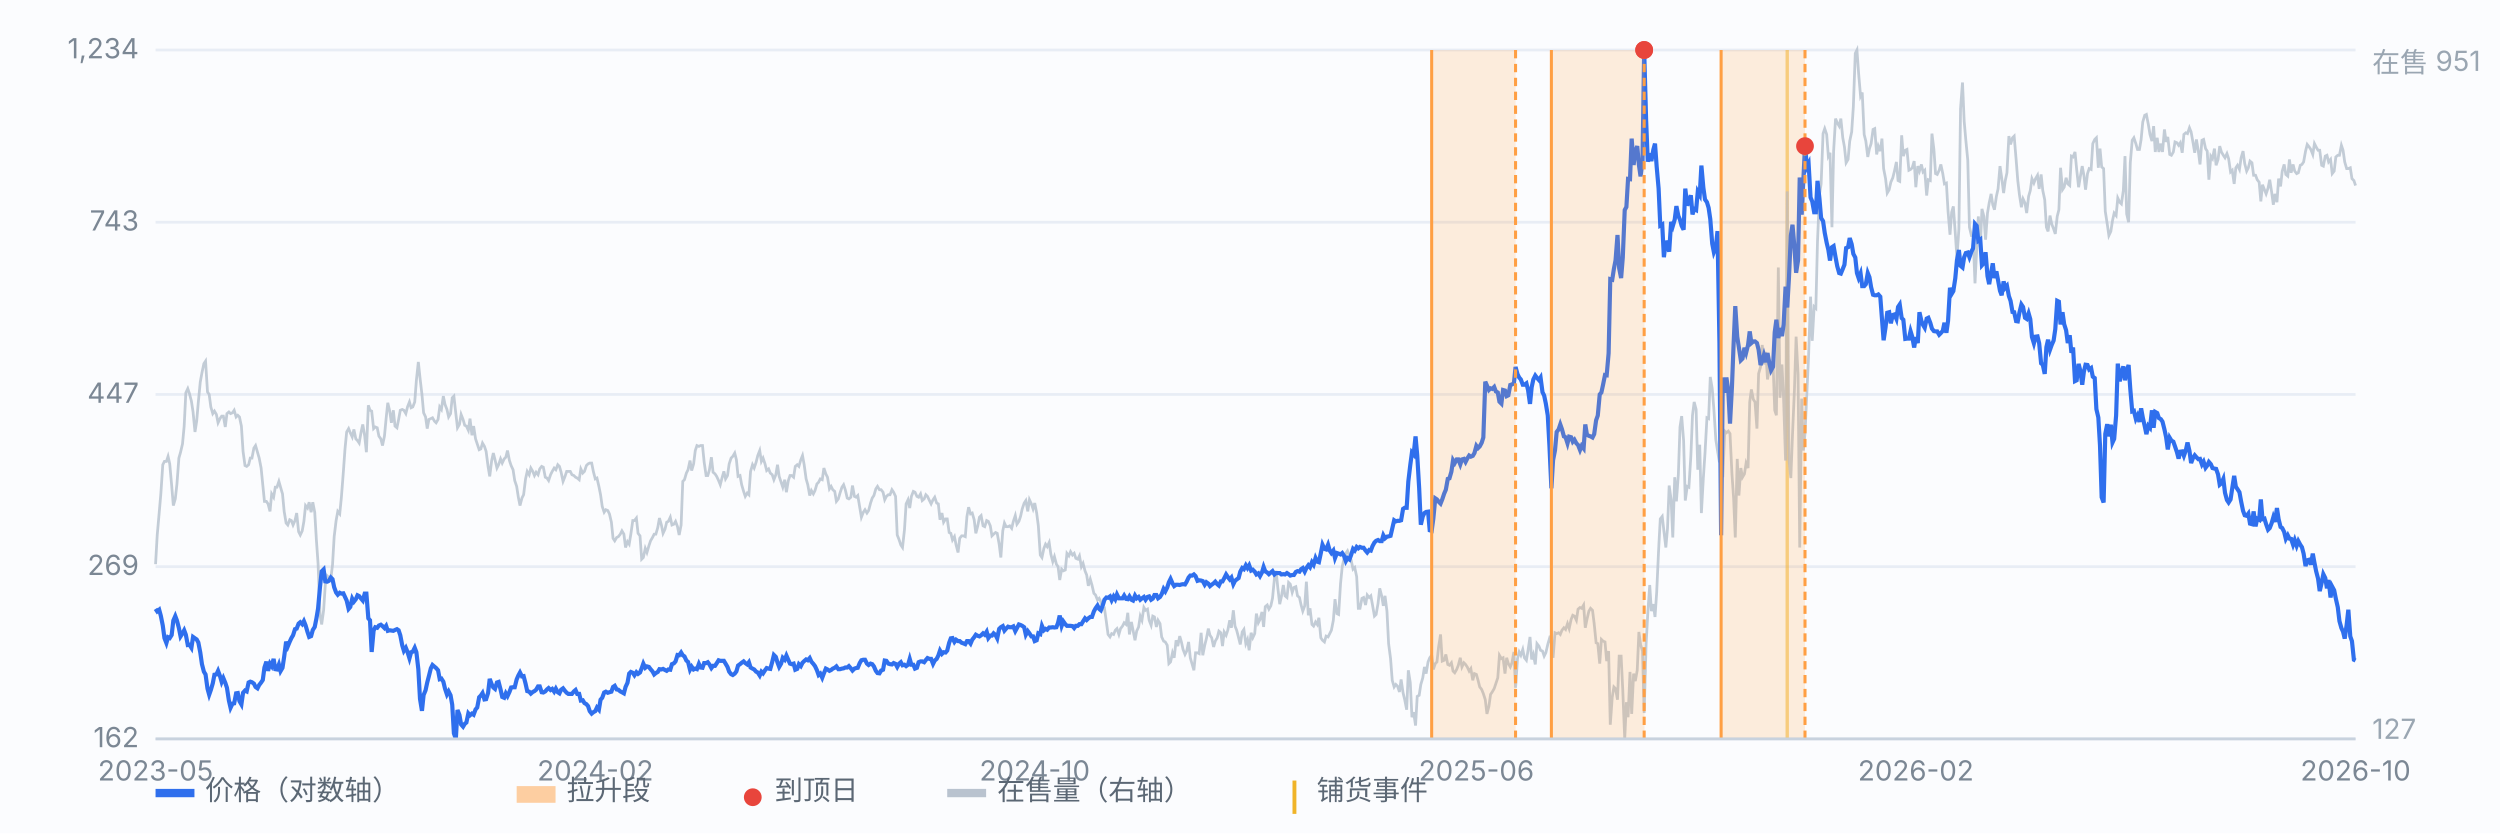
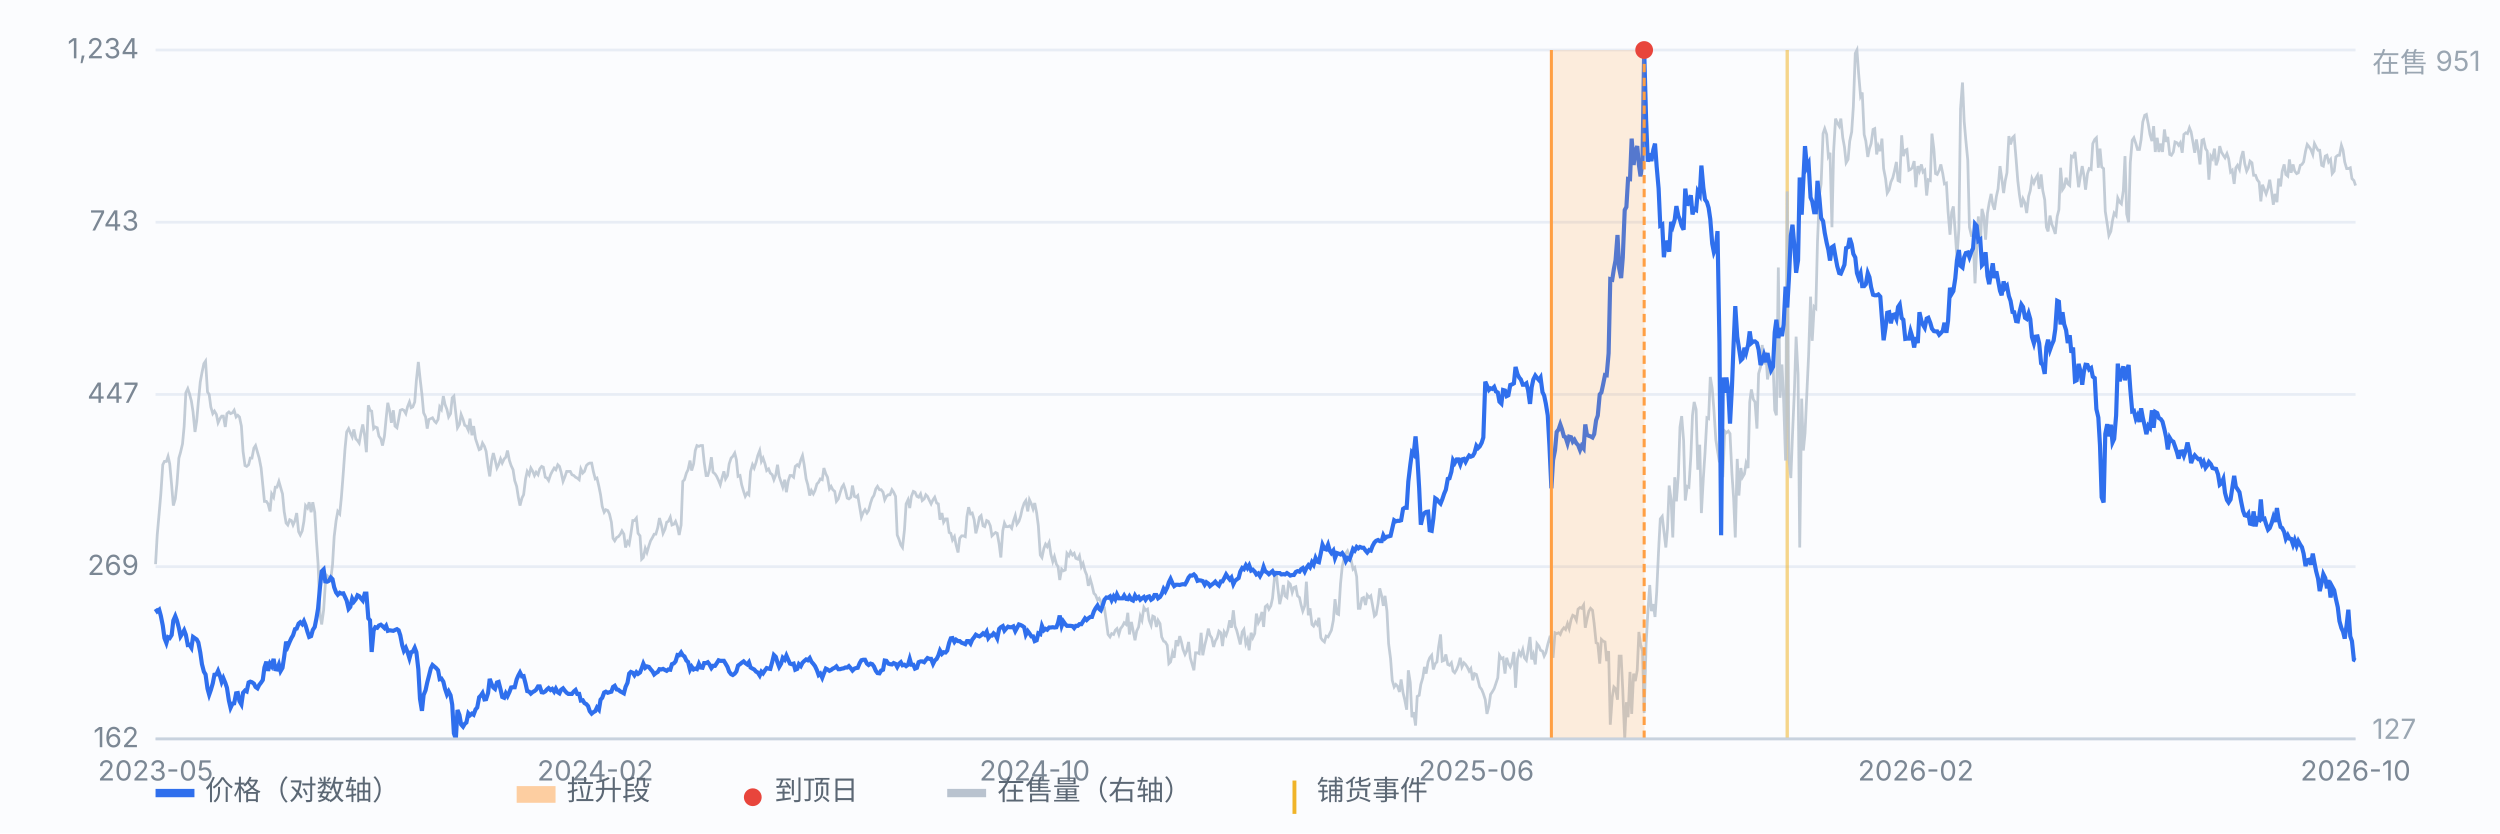
<svg xmlns="http://www.w3.org/2000/svg" viewBox="0 0 900 300" preserveAspectRatio="xMidYMid meet" style="width:100%;max-width:900px;height:auto;display:block" font-family="-apple-system,Segoe UI,Microsoft YaHei,sans-serif" font-size="10">
  <rect x="0" y="0" width="900" height="300" fill="#fbfcfe" />
  <line x1="56" y1="266.0" x2="848" y2="266.0" stroke="#e8edf5" stroke-width="1" />
  <text x="50" y="269.0" text-anchor="end" fill="#7b8794">162</text>
  <line x1="56" y1="204.0" x2="848" y2="204.0" stroke="#e8edf5" stroke-width="1" />
  <text x="50" y="207.0" text-anchor="end" fill="#7b8794">269</text>
  <line x1="56" y1="142.0" x2="848" y2="142.0" stroke="#e8edf5" stroke-width="1" />
  <text x="50" y="145.0" text-anchor="end" fill="#7b8794">447</text>
  <line x1="56" y1="80.0" x2="848" y2="80.0" stroke="#e8edf5" stroke-width="1" />
  <text x="50" y="83.0" text-anchor="end" fill="#7b8794">743</text>
  <line x1="56" y1="18.0" x2="848" y2="18.0" stroke="#e8edf5" stroke-width="1" />
  <text x="50" y="21.0" text-anchor="end" fill="#7b8794">1,234</text>
  <line x1="643.4" y1="18" x2="643.4" y2="266" stroke="#f0b429" stroke-width="1.2" opacity="0.55" />
  <path d="M56.0 203.1 L56.6 192.6 L57.3 184.7 L57.9 177.8 L58.6 167.3 L59.2 166.1 L59.9 166.1 L60.5 164.3 L61.1 167.0 L61.8 174.8 L62.4 182.0 L63.1 179.6 L63.7 174.2 L64.4 164.9 L65.0 162.8 L65.7 159.8 L66.3 153.4 L66.9 141.4 L67.6 139.9 L68.2 141.7 L68.9 144.4 L69.5 148.3 L70.2 155.5 L70.8 151.6 L71.4 144.7 L72.1 137.5 L72.7 134.2 L73.4 130.9 L74.0 130.0 L74.7 141.1 L75.3 142.0 L75.9 146.5 L76.6 148.9 L77.2 148.0 L77.9 149.2 L78.5 152.2 L79.2 150.7 L79.8 149.8 L80.4 149.8 L81.1 153.7 L81.7 148.9 L82.4 148.3 L83.0 148.9 L83.7 148.6 L84.3 147.7 L85.0 150.1 L85.6 149.5 L86.2 150.1 L86.9 153.4 L87.5 162.5 L88.2 167.6 L88.8 167.9 L89.5 167.3 L90.1 164.9 L90.7 164.9 L91.4 161.3 L92.0 160.4 L92.7 162.8 L93.3 164.9 L94.0 168.5 L94.6 174.5 L95.2 180.5 L95.9 180.5 L96.5 181.4 L97.2 184.1 L97.8 177.8 L98.5 179.0 L99.1 175.4 L99.7 175.4 L100.4 173.3 L101.0 175.4 L101.7 177.8 L102.3 184.1 L103.0 188.3 L103.6 189.0 L104.3 187.1 L104.9 187.4 L105.5 189.0 L106.2 187.4 L106.8 184.7 L107.5 191.4 L108.1 192.6 L108.8 191.1 L109.4 187.7 L110.0 182.0 L110.7 182.9 L111.3 180.8 L112.0 184.4 L112.6 180.8 L113.3 184.4 L113.9 194.4 L114.5 202.8 L115.2 221.2 L115.8 224.8 L116.5 219.7 L117.1 210.6 L117.8 207.3 L118.4 207.9 L119.1 208.2 L119.7 203.4 L120.3 193.2 L121.0 187.4 L121.6 184.1 L122.3 185.0 L122.9 179.0 L123.6 170.0 L124.2 161.6 L124.8 155.5 L125.5 154.3 L126.1 155.8 L126.8 157.3 L127.4 154.6 L128.1 158.0 L128.7 158.6 L129.3 159.5 L130.0 155.5 L130.6 152.8 L131.3 157.0 L131.9 162.8 L132.6 145.9 L133.2 147.7 L133.8 148.0 L134.5 154.3 L135.1 153.7 L135.8 154.0 L136.4 157.0 L137.1 158.0 L137.7 160.4 L138.4 157.0 L139.0 150.7 L139.6 145.0 L140.3 148.0 L140.9 152.2 L141.6 147.7 L142.2 153.4 L142.9 154.0 L143.5 151.0 L144.1 147.7 L144.8 147.4 L145.4 147.7 L146.1 148.9 L146.7 146.5 L147.4 144.7 L148.0 146.8 L148.6 146.5 L149.3 144.7 L149.9 136.9 L150.6 130.3 L151.2 136.0 L151.9 142.0 L152.5 148.6 L153.2 150.1 L153.8 154.3 L154.4 151.0 L155.1 150.7 L155.7 150.4 L156.4 151.6 L157.0 152.2 L157.7 151.0 L158.3 146.5 L158.9 147.4 L159.6 142.6 L160.2 145.6 L160.9 147.4 L161.5 150.1 L162.2 148.9 L162.8 143.2 L163.4 142.6 L164.1 148.9 L164.7 154.0 L165.4 152.8 L166.0 149.2 L166.7 151.0 L167.3 153.1 L167.9 153.4 L168.6 154.9 L169.2 150.7 L169.9 156.7 L170.5 153.4 L171.2 158.0 L171.8 159.8 L172.5 161.9 L173.1 161.6 L173.7 159.5 L174.4 160.7 L175.0 162.5 L175.7 167.9 L176.3 171.5 L177.0 165.8 L177.6 163.1 L178.2 165.5 L178.9 168.5 L179.5 167.3 L180.2 165.2 L180.8 166.7 L181.5 165.2 L182.1 164.6 L182.7 162.2 L183.4 165.8 L184.0 167.6 L184.7 169.1 L185.3 173.0 L186.0 175.1 L186.6 179.0 L187.2 182.0 L187.9 179.3 L188.5 178.1 L189.2 172.4 L189.8 169.7 L190.5 170.9 L191.1 168.5 L191.8 169.7 L192.4 171.2 L193.0 170.0 L193.7 170.9 L194.3 168.8 L195.0 167.9 L195.6 168.2 L196.3 171.8 L196.9 172.1 L197.5 173.0 L198.2 170.9 L198.8 169.7 L199.5 168.5 L200.1 169.1 L200.8 167.3 L201.4 167.9 L202.0 170.0 L202.7 173.3 L203.3 171.8 L204.0 169.7 L204.6 169.7 L205.3 169.7 L205.9 170.9 L206.6 171.2 L207.2 171.8 L207.8 172.1 L208.5 172.7 L209.1 168.8 L209.8 170.3 L210.4 169.7 L211.1 167.6 L211.7 167.0 L212.3 166.7 L213.0 166.7 L213.6 169.7 L214.3 172.4 L214.9 172.1 L215.6 175.1 L216.2 178.1 L216.8 182.3 L217.5 184.4 L218.1 183.5 L218.8 183.8 L219.4 185.0 L220.1 188.0 L220.7 193.8 L221.3 194.7 L222.0 193.5 L222.6 193.2 L223.3 192.3 L223.9 191.1 L224.6 192.3 L225.2 197.1 L225.9 195.0 L226.5 195.9 L227.1 192.3 L227.8 187.4 L228.4 187.4 L229.1 186.5 L229.7 192.0 L230.4 192.9 L231.0 201.3 L231.6 200.7 L232.3 197.4 L232.9 198.9 L233.6 196.5 L234.2 194.7 L234.9 193.5 L235.5 192.3 L236.1 192.3 L236.8 189.9 L237.4 186.5 L238.1 189.0 L238.7 192.0 L239.4 190.5 L240.0 188.0 L240.6 187.7 L241.3 186.2 L241.9 189.0 L242.6 188.7 L243.2 187.7 L243.9 189.6 L244.5 192.6 L245.2 189.0 L245.8 173.3 L246.4 172.7 L247.1 170.3 L247.7 169.1 L248.4 165.8 L249.0 169.4 L249.7 167.0 L250.3 162.2 L250.9 160.4 L251.6 160.7 L252.2 160.4 L252.9 160.4 L253.5 166.4 L254.2 171.2 L254.8 171.2 L255.4 169.1 L256.1 164.6 L256.7 170.0 L257.4 170.6 L258.0 171.5 L258.7 173.0 L259.3 174.5 L260.0 171.8 L260.6 169.7 L261.2 172.4 L261.9 171.2 L262.5 167.0 L263.2 164.9 L263.8 164.3 L264.5 163.1 L265.1 165.5 L265.7 171.5 L266.4 171.2 L267.0 174.5 L267.7 176.9 L268.3 178.7 L269.0 177.5 L269.6 178.1 L270.2 169.7 L270.9 167.3 L271.5 168.5 L272.2 166.4 L272.8 164.0 L273.5 162.2 L274.1 166.1 L274.7 164.9 L275.4 167.0 L276.0 169.4 L276.7 168.8 L277.3 170.3 L278.0 170.9 L278.6 172.7 L279.3 170.9 L279.9 167.3 L280.5 171.5 L281.2 173.6 L281.8 175.4 L282.5 172.7 L283.1 177.2 L283.8 173.0 L284.4 171.2 L285.0 171.2 L285.7 171.8 L286.3 167.9 L287.0 167.3 L287.6 167.9 L288.3 165.5 L288.9 164.0 L289.5 167.3 L290.2 172.4 L290.8 174.5 L291.5 178.4 L292.1 176.6 L292.8 177.8 L293.4 176.6 L294.1 174.2 L294.7 173.6 L295.3 172.4 L296.0 172.7 L296.6 168.5 L297.3 170.6 L297.9 171.8 L298.6 176.0 L299.2 175.1 L299.8 176.3 L300.5 176.9 L301.1 180.5 L301.8 179.6 L302.4 177.5 L303.1 175.4 L303.7 174.5 L304.3 176.3 L305.0 179.3 L305.6 179.6 L306.3 179.0 L306.9 174.8 L307.6 178.7 L308.2 179.0 L308.8 178.4 L309.5 182.6 L310.1 186.2 L310.8 184.4 L311.4 183.5 L312.1 184.7 L312.7 183.8 L313.4 181.1 L314.0 179.3 L314.6 178.4 L315.3 176.0 L315.9 175.1 L316.6 176.3 L317.2 176.3 L317.9 177.2 L318.5 179.9 L319.1 178.7 L319.8 178.1 L320.4 178.1 L321.1 176.3 L321.7 177.2 L322.4 178.7 L323.0 192.6 L323.6 194.1 L324.3 196.2 L324.9 197.1 L325.6 190.8 L326.2 181.4 L326.9 179.9 L327.5 182.9 L328.1 178.7 L328.8 176.9 L329.4 177.2 L330.1 178.7 L330.7 179.0 L331.4 177.8 L332.0 180.2 L332.7 179.6 L333.3 178.1 L333.9 178.7 L334.6 180.2 L335.2 181.4 L335.9 179.9 L336.5 179.0 L337.2 181.1 L337.8 181.4 L338.4 187.1 L339.1 184.7 L339.7 188.0 L340.4 186.8 L341.0 186.8 L341.7 191.7 L342.3 192.0 L342.9 194.4 L343.6 193.2 L344.2 196.2 L344.9 198.9 L345.5 193.8 L346.2 192.9 L346.8 192.9 L347.5 193.2 L348.1 185.9 L348.7 182.6 L349.4 185.0 L350.0 184.7 L350.7 187.1 L351.3 192.0 L352.0 189.3 L352.6 186.2 L353.2 185.6 L353.9 189.3 L354.5 189.6 L355.2 187.4 L355.8 187.7 L356.5 189.3 L357.1 192.9 L357.7 192.3 L358.4 191.7 L359.0 192.0 L359.7 195.9 L360.3 200.7 L361.0 191.1 L361.6 188.3 L362.2 189.6 L362.9 189.6 L363.5 189.3 L364.2 190.2 L364.8 187.7 L365.5 185.6 L366.1 188.7 L366.8 187.7 L367.4 185.9 L368.0 183.2 L368.7 181.1 L369.3 180.2 L370.0 184.1 L370.6 179.9 L371.3 181.4 L371.9 183.2 L372.5 181.1 L373.2 184.7 L373.8 189.3 L374.5 199.8 L375.1 200.7 L375.8 197.4 L376.4 195.9 L377.0 196.8 L377.7 195.3 L378.3 199.5 L379.0 202.2 L379.6 200.4 L380.3 203.1 L380.9 204.0 L381.5 208.8 L382.2 204.9 L382.8 205.5 L383.5 205.2 L384.1 199.2 L384.8 200.1 L385.4 198.6 L386.1 199.8 L386.7 199.2 L387.3 201.0 L388.0 201.3 L388.6 200.1 L389.3 204.0 L389.9 202.8 L390.6 205.5 L391.2 207.0 L391.8 210.9 L392.5 208.5 L393.1 210.6 L393.8 213.6 L394.4 214.2 L395.1 216.0 L395.7 215.4 L396.3 216.6 L397.0 219.3 L397.6 219.0 L398.3 223.9 L398.9 228.4 L399.6 229.3 L400.2 228.1 L400.9 228.4 L401.5 226.9 L402.1 226.3 L402.8 228.4 L403.4 226.3 L404.1 225.4 L404.7 224.2 L405.4 224.8 L406.0 220.6 L406.6 228.4 L407.3 223.9 L407.9 226.9 L408.6 230.5 L409.2 227.2 L409.9 225.7 L410.5 221.8 L411.1 223.3 L411.8 218.7 L412.4 219.7 L413.1 219.3 L413.7 223.3 L414.4 225.1 L415.0 221.8 L415.6 222.1 L416.3 225.7 L416.9 223.3 L417.6 224.5 L418.2 229.3 L418.9 230.8 L419.5 231.1 L420.2 232.3 L420.8 238.9 L421.4 238.3 L422.1 235.0 L422.7 236.8 L423.4 230.5 L424.0 232.6 L424.7 229.0 L425.3 231.1 L425.9 233.8 L426.6 235.6 L427.2 234.4 L427.9 231.1 L428.5 236.8 L429.2 239.2 L429.8 241.3 L430.4 235.0 L431.1 235.0 L431.7 235.3 L432.4 227.8 L433.0 235.9 L433.7 232.3 L434.3 229.9 L435.0 226.3 L435.6 228.7 L436.2 229.6 L436.9 232.9 L437.5 230.8 L438.2 229.6 L438.8 227.2 L439.5 227.8 L440.1 232.6 L440.7 227.5 L441.4 228.7 L442.0 226.9 L442.7 223.3 L443.3 226.0 L444.0 219.7 L444.6 225.4 L445.2 226.9 L445.9 229.6 L446.5 232.0 L447.2 227.5 L447.8 226.6 L448.5 231.7 L449.1 230.2 L449.7 234.1 L450.4 227.8 L451.0 229.6 L451.7 228.1 L452.3 220.9 L453.0 224.2 L453.6 223.0 L454.3 220.3 L454.9 225.7 L455.5 218.4 L456.2 217.8 L456.8 219.3 L457.5 218.1 L458.1 215.4 L458.8 208.2 L459.4 205.5 L460.0 211.5 L460.7 217.5 L461.3 214.8 L462.0 210.6 L462.6 214.5 L463.3 215.1 L463.9 209.7 L464.5 210.3 L465.2 213.3 L465.8 211.5 L466.5 211.2 L467.1 214.5 L467.8 215.1 L468.4 217.8 L469.0 220.0 L469.7 218.1 L470.3 209.4 L471.0 221.5 L471.6 219.0 L472.3 224.8 L472.9 225.4 L473.6 223.9 L474.2 224.8 L474.8 222.4 L475.5 229.6 L476.1 230.5 L476.8 231.1 L477.4 229.0 L478.1 229.3 L478.7 228.1 L479.3 226.9 L480.0 223.3 L480.6 215.7 L481.3 220.9 L481.9 221.2 L482.6 210.0 L483.2 204.0 L483.8 201.3 L484.5 199.2 L485.1 198.3 L485.8 200.1 L486.4 201.6 L487.1 204.9 L487.7 204.3 L488.4 207.6 L489.0 219.0 L489.6 219.0 L490.3 215.4 L490.9 215.1 L491.6 217.8 L492.2 214.2 L492.9 215.1 L493.5 214.5 L494.1 217.8 L494.8 221.8 L495.4 221.2 L496.1 217.2 L496.7 211.8 L497.4 214.5 L498.0 218.1 L498.6 214.5 L499.3 220.0 L499.9 231.7 L500.6 237.1 L501.2 244.9 L501.9 247.3 L502.5 246.4 L503.1 247.0 L503.8 249.1 L504.4 244.6 L505.1 249.4 L505.7 251.9 L506.4 255.5 L507.0 241.3 L507.7 245.8 L508.3 258.2 L508.9 256.4 L509.6 261.2 L510.2 250.7 L510.9 250.3 L511.5 246.4 L512.2 244.0 L512.8 240.1 L513.4 242.5 L514.1 238.3 L514.7 236.8 L515.4 235.9 L516.0 241.0 L516.7 238.9 L517.3 238.3 L517.9 232.9 L518.6 228.4 L519.2 238.0 L519.9 237.7 L520.5 235.6 L521.2 239.2 L521.8 239.5 L522.5 238.6 L523.1 241.6 L523.7 242.2 L524.4 241.0 L525.0 239.5 L525.7 236.8 L526.3 240.1 L527.0 238.6 L527.6 239.2 L528.2 240.1 L528.9 241.6 L529.5 240.7 L530.2 244.9 L530.8 242.5 L531.5 242.8 L532.1 244.9 L532.7 247.3 L533.4 248.2 L534.0 249.7 L534.7 251.9 L535.3 257.0 L536.0 254.3 L536.6 250.0 L537.2 249.1 L537.9 247.9 L538.5 246.1 L539.2 244.0 L539.8 235.9 L540.5 237.1 L541.1 236.8 L541.8 242.5 L542.4 236.8 L543.0 238.9 L543.7 240.1 L544.3 238.6 L545.0 234.7 L545.6 247.6 L546.3 237.1 L546.9 234.7 L547.5 235.9 L548.2 233.8 L548.8 236.8 L549.5 237.7 L550.1 234.1 L550.8 229.3 L551.4 237.4 L552.0 235.6 L552.7 239.2 L553.3 231.7 L554.0 232.6 L554.6 234.1 L555.3 234.4 L555.9 236.2 L556.5 235.0 L557.2 232.0 L557.8 229.9 L558.5 231.4 L559.1 236.8 L559.8 227.8 L560.4 228.1 L561.1 227.8 L561.7 228.4 L562.3 226.9 L563.0 226.0 L563.6 226.6 L564.3 224.5 L564.9 226.3 L565.6 223.0 L566.2 221.5 L566.8 221.8 L567.5 223.3 L568.1 219.3 L568.8 218.7 L569.4 219.0 L570.1 217.8 L570.7 226.0 L571.3 223.0 L572.0 220.0 L572.6 219.0 L573.3 219.7 L573.9 224.5 L574.6 231.4 L575.2 231.7 L575.9 238.9 L576.5 230.2 L577.1 230.8 L577.8 231.1 L578.4 238.0 L579.1 234.4 L579.7 260.9 L580.4 251.0 L581.0 247.3 L581.6 247.9 L582.3 251.9 L582.9 236.2 L583.6 236.2 L584.2 248.5 L584.9 266.0 L585.5 252.8 L586.1 258.2 L586.8 241.9 L587.4 257.0 L588.1 242.5 L588.7 245.2 L589.4 241.3 L590.0 227.5 L590.6 232.0 L591.3 234.4 L591.9 256.7 L592.6 231.7 L593.2 220.9 L593.9 210.6 L594.5 220.0 L595.2 217.5 L595.8 222.1 L596.4 213.3 L597.1 198.0 L597.7 186.8 L598.4 185.9 L599.0 191.1 L599.7 197.1 L600.3 190.2 L600.9 174.8 L601.6 179.9 L602.2 193.5 L602.9 171.8 L603.5 180.5 L604.2 170.9 L604.8 153.7 L605.4 149.8 L606.1 158.6 L606.7 180.2 L607.4 175.1 L608.0 175.4 L608.7 164.3 L609.3 149.5 L609.9 144.7 L610.6 147.4 L611.2 169.1 L611.9 160.1 L612.5 184.7 L613.2 172.1 L613.8 163.1 L614.5 150.4 L615.1 150.7 L615.7 135.7 L616.4 139.9 L617.0 147.4 L617.7 158.3 L618.3 162.2 L619.0 166.4 L619.6 161.9 L620.2 171.8 L620.9 155.2 L621.5 155.8 L622.2 155.2 L622.8 156.1 L623.5 170.6 L624.1 179.3 L624.7 193.5 L625.4 165.2 L626.0 178.4 L626.7 168.5 L627.3 171.8 L628.0 170.6 L628.6 166.7 L629.3 168.5 L629.9 144.7 L630.5 140.2 L631.2 143.8 L631.8 144.7 L632.5 154.3 L633.1 134.5 L633.8 132.1 L634.4 124.2 L635.0 131.2 L635.7 126.7 L636.3 136.6 L637.0 132.4 L637.6 130.9 L638.3 130.9 L638.9 147.7 L639.5 149.5 L640.2 96.3 L640.8 143.2 L641.5 131.2 L642.1 143.8 L642.8 165.8 L643.4 68.9 L644.0 165.2 L644.7 172.1 L645.3 156.4 L646.0 140.2 L646.6 121.2 L647.3 134.8 L647.9 197.1 L648.6 143.5 L649.2 162.2 L649.8 156.1 L650.5 140.8 L651.1 127.9 L651.8 106.8 L652.4 122.7 L653.1 110.4 L653.7 111.0 L654.3 86.9 L655.0 70.1 L655.6 66.2 L656.3 48.1 L656.9 46.3 L657.6 48.4 L658.2 56.2 L658.8 55.0 L659.5 81.8 L660.1 54.4 L660.8 42.7 L661.4 44.2 L662.1 45.4 L662.7 42.7 L663.4 49.6 L664.0 52.9 L664.6 58.6 L665.3 57.4 L665.9 50.8 L666.6 47.5 L667.2 38.5 L667.9 19.2 L668.5 18.0 L669.1 26.4 L669.8 34.6 L670.4 33.3 L671.1 48.4 L671.7 50.8 L672.4 56.5 L673.0 53.5 L673.6 51.7 L674.3 46.6 L674.9 46.3 L675.6 55.6 L676.2 52.6 L676.9 54.4 L677.5 49.9 L678.1 60.7 L678.8 64.3 L679.4 69.5 L680.1 68.3 L680.7 65.6 L681.4 64.0 L682.0 61.6 L682.7 58.3 L683.3 65.0 L683.9 65.3 L684.6 48.7 L685.2 56.2 L685.9 54.1 L686.5 53.8 L687.2 61.3 L687.8 61.0 L688.4 60.4 L689.1 58.0 L689.7 67.4 L690.4 59.8 L691.0 61.6 L691.7 59.2 L692.3 61.9 L692.9 61.3 L693.6 70.4 L694.2 64.7 L694.9 65.0 L695.5 48.1 L696.2 53.8 L696.8 62.5 L697.4 62.8 L698.1 61.3 L698.7 59.2 L699.4 62.5 L700.0 66.2 L700.7 65.9 L701.3 76.1 L702.0 84.5 L702.6 76.4 L703.2 74.3 L703.9 83.9 L704.5 92.9 L705.2 82.4 L705.8 39.1 L706.5 29.7 L707.1 43.6 L707.7 50.5 L708.4 57.7 L709.0 81.8 L709.7 84.8 L710.3 84.8 L711.0 102.0 L711.6 89.9 L712.2 77.9 L712.9 89.0 L713.5 75.2 L714.2 77.9 L714.8 86.3 L715.5 76.7 L716.1 73.1 L716.8 69.8 L717.4 73.7 L718.0 75.5 L718.7 70.7 L719.3 68.0 L720.0 59.8 L720.6 64.0 L721.3 69.5 L721.9 65.0 L722.5 62.2 L723.2 49.0 L723.8 52.0 L724.5 49.6 L725.1 49.0 L725.8 57.4 L726.4 65.0 L727.0 70.1 L727.7 74.6 L728.3 71.6 L729.0 73.1 L729.6 76.7 L730.3 70.7 L730.9 68.6 L731.5 64.3 L732.2 65.9 L732.8 64.3 L733.5 63.1 L734.1 68.0 L734.8 62.8 L735.4 68.6 L736.1 71.9 L736.7 81.8 L737.3 83.3 L738.0 77.6 L738.6 80.6 L739.3 82.4 L739.9 84.2 L740.6 77.9 L741.2 75.5 L741.8 60.4 L742.5 68.3 L743.1 67.4 L743.8 64.0 L744.4 66.2 L745.1 66.8 L745.7 56.2 L746.3 56.5 L747.0 54.7 L747.6 61.0 L748.3 67.4 L748.9 63.7 L749.6 59.8 L750.2 63.1 L750.8 68.3 L751.5 62.5 L752.1 60.7 L752.8 61.0 L753.4 51.7 L754.1 50.2 L754.7 49.6 L755.4 60.4 L756.0 53.5 L756.6 60.1 L757.3 60.7 L757.9 76.1 L758.6 80.6 L759.2 84.8 L759.9 83.3 L760.5 79.4 L761.1 76.7 L761.8 77.6 L762.4 71.3 L763.1 72.8 L763.7 73.4 L764.4 68.6 L765.0 56.2 L765.6 77.0 L766.3 80.0 L766.9 58.6 L767.6 50.5 L768.2 49.6 L768.9 51.7 L769.5 53.8 L770.2 53.8 L770.8 50.2 L771.4 43.9 L772.1 41.5 L772.7 41.2 L773.4 44.8 L774.0 48.4 L774.7 50.8 L775.3 45.4 L775.9 54.7 L776.6 49.6 L777.2 54.7 L777.9 51.7 L778.5 54.7 L779.2 46.6 L779.8 51.1 L780.4 49.3 L781.1 55.6 L781.7 55.9 L782.4 54.7 L783.0 51.1 L783.7 51.4 L784.3 52.3 L784.9 51.4 L785.6 55.0 L786.2 48.4 L786.9 47.8 L787.5 48.1 L788.2 46.0 L788.8 47.5 L789.5 51.4 L790.1 55.0 L790.7 50.2 L791.4 54.4 L792.0 59.2 L792.7 50.5 L793.3 50.2 L794.0 53.5 L794.6 54.4 L795.2 64.7 L795.9 56.2 L796.5 57.1 L797.2 53.5 L797.8 59.5 L798.5 57.4 L799.1 52.6 L799.7 54.7 L800.4 55.9 L801.0 56.8 L801.7 55.3 L802.3 57.1 L803.0 61.9 L803.6 61.3 L804.3 66.2 L804.9 60.4 L805.5 59.5 L806.2 61.0 L806.8 56.8 L807.5 54.4 L808.1 58.9 L808.8 61.6 L809.4 60.4 L810.0 58.0 L810.7 58.6 L811.3 63.1 L812.0 63.1 L812.6 64.7 L813.3 65.6 L813.9 72.5 L814.5 66.5 L815.2 68.3 L815.8 69.8 L816.5 67.7 L817.1 64.7 L817.8 69.2 L818.4 73.7 L819.0 69.8 L819.7 72.8 L820.3 64.3 L821.0 67.1 L821.6 61.6 L822.3 59.2 L822.9 62.8 L823.6 63.4 L824.2 57.4 L824.8 62.2 L825.5 59.2 L826.1 61.6 L826.8 62.5 L827.4 62.2 L828.1 59.5 L828.7 59.2 L829.3 58.3 L830.0 54.4 L830.6 52.0 L831.3 52.9 L831.9 53.8 L832.6 55.6 L833.2 51.7 L833.8 52.9 L834.5 54.1 L835.1 54.1 L835.8 59.5 L836.4 59.8 L837.1 56.2 L837.7 55.9 L838.3 58.3 L839.0 57.4 L839.6 62.5 L840.3 61.6 L840.9 56.5 L841.6 55.9 L842.2 55.9 L842.9 52.3 L843.5 54.1 L844.1 58.3 L844.8 60.7 L845.4 60.7 L846.1 60.4 L846.7 64.3 L847.4 65.0 L848.0 66.8" fill="none" stroke="#b9c3cf" stroke-width="1" opacity="0.85" />
  <text x="854" y="26" fill="#9aa6b2">在售 951</text>
  <text x="854" y="266" fill="#9aa6b2">127</text>
  <path d="M56.0 219.2 L56.6 220.1 L57.3 219.5 L57.9 221.7 L58.6 225.2 L59.2 229.7 L59.9 231.5 L60.5 229.4 L61.1 229.7 L61.8 228.6 L62.4 223.4 L63.1 221.8 L63.7 223.4 L64.4 226.1 L65.0 229.1 L65.7 228.0 L66.3 226.9 L66.9 228.5 L67.6 232.2 L68.2 232.1 L68.9 233.2 L69.5 229.3 L70.2 229.8 L70.8 230.2 L71.4 231.3 L72.1 234.9 L72.7 239.1 L73.4 241.8 L74.0 242.8 L74.7 247.9 L75.3 250.1 L75.9 248.4 L76.6 246.0 L77.2 242.9 L77.9 242.8 L78.5 241.5 L79.2 243.4 L79.8 245.5 L80.4 244.1 L81.1 245.8 L81.7 247.6 L82.4 252.2 L83.0 254.8 L83.7 253.3 L84.3 253.2 L85.0 249.6 L85.6 249.5 L86.2 252.4 L86.9 253.6 L87.5 249.4 L88.2 248.6 L88.8 248.9 L89.5 245.7 L90.1 245.4 L90.7 245.6 L91.4 246.1 L92.0 247.3 L92.7 247.8 L93.3 246.6 L94.0 245.7 L94.6 244.8 L95.2 240.3 L95.9 238.2 L96.5 241.5 L97.2 238.9 L97.8 239.8 L98.5 237.2 L99.1 240.9 L99.7 241.0 L100.4 239.2 L101.0 241.6 L101.7 240.4 L102.3 236.4 L103.0 231.0 L103.6 232.7 L104.3 231.0 L104.9 229.7 L105.5 228.7 L106.2 226.5 L106.8 226.3 L107.5 224.5 L108.1 224.0 L108.8 224.7 L109.4 223.6 L110.0 225.1 L110.7 227.5 L111.3 229.3 L112.0 229.0 L112.6 226.8 L113.3 225.7 L113.9 222.7 L114.5 219.1 L115.2 211.3 L115.8 205.7 L116.5 205.0 L117.1 209.3 L117.8 209.4 L118.4 209.1 L119.1 207.9 L119.7 208.5 L120.3 211.4 L121.0 213.3 L121.6 214.1 L122.3 213.4 L122.9 213.7 L123.6 213.6 L124.2 214.9 L124.8 216.2 L125.5 219.2 L126.1 218.5 L126.8 215.5 L127.4 216.6 L128.1 215.7 L128.7 214.3 L129.3 214.6 L130.0 215.5 L130.6 216.2 L131.3 213.7 L131.9 213.7 L132.6 222.6 L133.2 223.3 L133.8 234.7 L134.5 227.0 L135.1 225.8 L135.8 226.0 L136.4 225.2 L137.1 224.9 L137.7 225.4 L138.4 226.1 L139.0 225.3 L139.6 227.1 L140.3 226.9 L140.9 227.0 L141.6 227.1 L142.2 226.8 L142.9 226.5 L143.5 226.9 L144.1 228.7 L144.8 232.3 L145.4 234.3 L146.1 233.2 L146.7 234.7 L147.4 237.0 L148.0 234.8 L148.6 234.6 L149.3 233.2 L149.9 234.8 L150.6 240.9 L151.2 251.6 L151.9 255.9 L152.5 250.2 L153.2 248.5 L153.8 245.7 L154.4 243.4 L155.1 240.6 L155.7 239.4 L156.4 240.0 L157.0 240.5 L157.7 241.3 L158.3 244.5 L158.9 244.3 L159.6 245.4 L160.2 247.9 L160.9 250.0 L161.5 248.9 L162.2 250.3 L162.8 253.7 L163.4 264.0 L164.1 266.0 L164.7 255.6 L165.4 257.4 L166.0 260.8 L166.7 261.6 L167.3 260.6 L167.9 260.1 L168.6 256.8 L169.2 257.5 L169.9 256.9 L170.5 257.3 L171.2 255.4 L171.8 254.7 L172.5 251.0 L173.1 250.4 L173.7 249.5 L174.4 251.8 L175.0 251.7 L175.7 249.5 L176.3 244.4 L177.0 246.3 L177.6 247.5 L178.2 248.0 L178.9 245.7 L179.5 245.5 L180.2 248.2 L180.8 250.9 L181.5 251.2 L182.1 249.6 L182.7 250.6 L183.4 249.1 L184.0 247.5 L184.7 247.4 L185.3 247.4 L186.0 244.6 L186.6 243.2 L187.2 242.1 L187.9 243.5 L188.5 243.4 L189.2 246.1 L189.8 248.8 L190.5 249.0 L191.1 249.7 L191.8 249.1 L192.4 248.8 L193.0 248.3 L193.7 247.1 L194.3 247.1 L195.0 249.2 L195.6 249.3 L196.3 248.9 L196.9 248.2 L197.5 247.7 L198.2 248.4 L198.8 248.0 L199.5 249.0 L200.1 247.9 L200.8 249.2 L201.4 249.6 L202.0 248.3 L202.7 247.8 L203.3 248.6 L204.0 249.4 L204.6 249.8 L205.3 249.8 L205.9 249.8 L206.6 248.9 L207.2 248.4 L207.8 249.8 L208.5 249.8 L209.1 252.2 L209.8 252.1 L210.4 253.1 L211.1 253.5 L211.7 254.2 L212.3 256.0 L213.0 256.9 L213.6 256.4 L214.3 256.0 L214.9 254.7 L215.6 255.5 L216.2 251.9 L216.8 251.2 L217.5 249.3 L218.1 249.0 L218.8 249.4 L219.4 249.2 L220.1 249.0 L220.7 247.3 L221.3 246.9 L222.0 248.2 L222.6 248.3 L223.3 248.9 L223.9 249.2 L224.6 249.6 L225.2 247.3 L225.9 245.8 L226.5 242.5 L227.1 241.9 L227.8 242.2 L228.4 243.1 L229.1 242.0 L229.7 242.6 L230.4 242.1 L231.0 240.6 L231.6 238.9 L232.3 240.4 L232.9 239.9 L233.6 240.1 L234.2 240.9 L234.9 241.7 L235.5 242.8 L236.1 242.3 L236.8 241.9 L237.4 240.9 L238.1 241.0 L238.7 240.8 L239.4 241.2 L240.0 241.5 L240.6 241.0 L241.3 241.1 L241.9 239.1 L242.6 238.8 L243.2 238.1 L243.9 235.8 L244.5 235.9 L245.2 234.9 L245.8 235.9 L246.4 236.3 L247.1 237.8 L247.7 238.3 L248.4 241.1 L249.0 240.0 L249.7 241.0 L250.3 240.7 L250.9 240.9 L251.6 239.0 L252.2 240.3 L252.9 240.4 L253.5 238.7 L254.2 238.7 L254.8 238.4 L255.4 239.2 L256.1 240.5 L256.7 239.7 L257.4 239.7 L258.0 238.8 L258.7 237.7 L259.3 237.9 L260.0 237.9 L260.6 237.9 L261.2 238.9 L261.9 240.1 L262.5 241.8 L263.2 242.7 L263.8 243.0 L264.5 242.5 L265.1 241.7 L265.7 239.6 L266.4 239.1 L267.0 238.6 L267.7 238.1 L268.3 238.7 L269.0 239.2 L269.6 238.4 L270.2 240.3 L270.9 240.7 L271.5 241.0 L272.2 241.8 L272.8 242.1 L273.5 243.2 L274.1 241.8 L274.7 242.4 L275.4 241.3 L276.0 240.5 L276.7 240.7 L277.3 240.8 L278.0 238.3 L278.6 235.8 L279.3 236.5 L279.9 238.5 L280.5 240.1 L281.2 238.9 L281.8 236.8 L282.5 237.5 L283.1 236.0 L283.8 237.6 L284.4 238.9 L285.0 239.1 L285.7 238.9 L286.3 241.1 L287.0 240.8 L287.6 239.1 L288.3 239.8 L288.9 238.6 L289.5 238.0 L290.2 237.4 L290.8 237.7 L291.5 236.9 L292.1 238.2 L292.8 239.0 L293.4 239.8 L294.1 241.3 L294.7 243.0 L295.3 242.5 L296.0 244.0 L296.6 242.4 L297.3 240.7 L297.9 241.0 L298.6 241.5 L299.2 241.2 L299.8 240.7 L300.5 240.4 L301.1 239.9 L301.8 240.9 L302.4 240.9 L303.1 240.7 L303.7 240.6 L304.3 240.3 L305.0 240.3 L305.6 239.8 L306.3 240.6 L306.9 241.4 L307.6 240.7 L308.2 240.5 L308.8 240.4 L309.5 238.7 L310.1 237.7 L310.8 237.5 L311.4 237.5 L312.1 238.9 L312.7 239.4 L313.4 238.9 L314.0 239.1 L314.6 239.9 L315.3 241.5 L315.9 242.3 L316.6 242.4 L317.2 241.4 L317.9 241.1 L318.5 237.8 L319.1 237.9 L319.8 238.9 L320.4 239.1 L321.1 239.2 L321.7 238.7 L322.4 239.0 L323.0 240.1 L323.6 239.0 L324.3 238.4 L324.9 239.5 L325.6 239.3 L326.2 239.8 L326.9 239.3 L327.5 237.2 L328.1 239.3 L328.8 239.3 L329.4 240.7 L330.1 240.4 L330.7 238.4 L331.4 238.1 L332.0 238.1 L332.7 238.4 L333.3 237.6 L333.9 236.9 L334.6 237.2 L335.2 237.2 L335.9 239.0 L336.5 237.8 L337.2 237.2 L337.8 236.0 L338.4 234.2 L339.1 235.4 L339.7 234.8 L340.4 234.9 L341.0 234.2 L341.7 231.4 L342.3 229.8 L342.9 229.7 L343.6 231.1 L344.2 230.3 L344.9 230.8 L345.5 230.8 L346.2 231.4 L346.8 231.6 L347.5 231.9 L348.1 230.8 L348.7 230.8 L349.4 231.7 L350.0 230.3 L350.7 229.4 L351.3 228.5 L352.0 228.9 L352.6 229.1 L353.2 228.7 L353.9 228.0 L354.5 228.5 L355.2 227.4 L355.8 229.7 L356.5 228.8 L357.1 228.8 L357.7 228.0 L358.4 228.6 L359.0 229.8 L359.7 226.4 L360.3 225.8 L361.0 225.4 L361.6 227.0 L362.2 226.3 L362.9 225.6 L363.5 225.8 L364.2 225.8 L364.8 225.5 L365.5 227.2 L366.1 226.1 L366.8 224.8 L367.4 225.0 L368.0 225.3 L368.7 225.8 L369.3 228.5 L370.0 227.2 L370.6 228.0 L371.3 229.1 L371.9 229.1 L372.5 230.8 L373.2 230.5 L373.8 228.0 L374.5 228.3 L375.1 225.3 L375.8 226.9 L376.4 226.4 L377.0 226.7 L377.7 225.9 L378.3 225.9 L379.0 225.8 L379.6 225.9 L380.3 225.8 L380.9 224.2 L381.5 221.6 L382.2 225.3 L382.8 223.7 L383.5 224.7 L384.1 225.3 L384.8 225.3 L385.4 225.3 L386.1 225.4 L386.7 226.1 L387.3 225.3 L388.0 225.3 L388.6 224.7 L389.3 224.7 L389.9 223.7 L390.6 222.6 L391.2 223.2 L391.8 222.6 L392.5 222.1 L393.1 222.1 L393.8 220.1 L394.4 219.0 L395.1 218.0 L395.7 219.2 L396.3 219.7 L397.0 217.9 L397.6 215.9 L398.3 215.1 L398.9 215.2 L399.6 214.7 L400.2 216.1 L400.9 214.7 L401.5 215.7 L402.1 214.0 L402.8 215.4 L403.4 215.4 L404.1 215.4 L404.7 214.4 L405.4 215.6 L406.0 215.7 L406.6 214.7 L407.3 215.9 L407.9 216.2 L408.6 214.4 L409.2 215.4 L409.9 214.9 L410.5 215.9 L411.1 215.4 L411.8 214.9 L412.4 215.9 L413.1 214.9 L413.7 214.7 L414.4 215.9 L415.0 215.5 L415.6 214.2 L416.3 214.2 L416.9 215.4 L417.6 214.9 L418.2 213.9 L418.9 212.0 L419.5 212.9 L420.2 211.5 L420.8 209.6 L421.4 208.4 L422.1 210.0 L422.7 211.0 L423.4 210.5 L424.0 210.5 L424.7 210.6 L425.3 210.4 L425.9 210.3 L426.6 210.4 L427.2 209.4 L427.9 207.9 L428.5 207.2 L429.2 207.2 L429.8 206.8 L430.4 207.4 L431.1 209.1 L431.7 208.9 L432.4 209.0 L433.0 209.2 L433.7 210.5 L434.3 209.6 L435.0 210.1 L435.6 211.0 L436.2 210.5 L436.9 210.0 L437.5 209.4 L438.2 210.3 L438.8 210.8 L439.5 209.3 L440.1 209.3 L440.7 208.2 L441.4 206.8 L442.0 207.7 L442.7 208.6 L443.3 207.9 L444.0 210.3 L444.6 209.1 L445.2 208.6 L445.9 208.1 L446.5 205.8 L447.2 204.5 L447.8 204.9 L448.5 203.5 L449.1 204.5 L449.7 203.5 L450.4 205.4 L451.0 205.1 L451.7 205.8 L452.3 206.8 L453.0 206.4 L453.6 207.4 L454.3 206.1 L454.9 204.1 L455.5 205.7 L456.2 206.1 L456.8 206.7 L457.5 206.1 L458.1 205.6 L458.8 206.8 L459.4 206.3 L460.0 206.3 L460.7 206.3 L461.3 206.8 L462.0 206.7 L462.6 206.8 L463.3 206.3 L463.9 206.7 L464.5 207.2 L465.2 207.0 L465.8 207.0 L466.5 205.9 L467.1 205.6 L467.8 205.8 L468.4 204.9 L469.0 204.5 L469.7 205.8 L470.3 204.5 L471.0 203.5 L471.6 204.2 L472.3 202.4 L472.9 203.3 L473.6 200.9 L474.2 202.2 L474.8 202.4 L475.5 199.1 L476.1 196.1 L476.8 197.6 L477.4 197.8 L478.1 196.1 L478.7 198.2 L479.3 199.1 L480.0 198.2 L480.6 200.9 L481.3 199.1 L481.9 199.3 L482.6 199.6 L483.2 199.1 L483.8 200.0 L484.5 202.0 L485.1 200.9 L485.8 201.4 L486.4 199.8 L487.1 197.6 L487.7 198.2 L488.4 196.9 L489.0 197.4 L489.6 196.9 L490.3 197.2 L490.9 197.2 L491.6 198.2 L492.2 198.9 L492.9 198.0 L493.5 198.2 L494.1 196.6 L494.8 195.3 L495.4 194.7 L496.1 194.4 L496.7 194.8 L497.4 194.8 L498.0 192.7 L498.6 193.8 L499.3 193.2 L499.9 193.1 L500.6 192.9 L501.2 190.3 L501.9 187.3 L502.5 187.7 L503.1 187.5 L503.8 187.5 L504.4 187.3 L505.1 183.2 L505.7 182.8 L506.4 182.8 L507.0 173.3 L507.7 167.4 L508.3 162.9 L508.9 163.6 L509.6 157.1 L510.2 163.9 L510.9 175.8 L511.5 188.9 L512.2 185.9 L512.8 184.7 L513.4 184.3 L514.1 184.2 L514.7 190.9 L515.4 191.1 L516.0 186.7 L516.7 179.4 L517.3 179.8 L517.9 180.6 L518.6 181.3 L519.2 179.8 L519.9 177.7 L520.5 176.3 L521.2 172.4 L521.8 172.2 L522.5 169.8 L523.1 165.7 L523.7 166.7 L524.4 165.4 L525.0 165.4 L525.7 167.2 L526.3 165.4 L527.0 165.2 L527.6 166.3 L528.2 165.1 L528.9 164.0 L529.5 164.4 L530.2 164.1 L530.8 163.1 L531.5 160.5 L532.1 161.3 L532.7 160.7 L533.4 159.4 L534.0 157.5 L534.7 137.4 L535.3 138.8 L536.0 140.4 L536.6 139.8 L537.2 140.0 L537.9 139.3 L538.5 140.9 L539.2 141.3 L539.8 144.6 L540.5 145.3 L541.1 140.4 L541.8 140.6 L542.4 142.6 L543.0 142.3 L543.7 138.6 L544.3 138.4 L545.0 138.0 L545.6 132.1 L546.3 134.7 L546.9 135.9 L547.5 136.6 L548.2 138.5 L548.8 138.5 L549.5 138.0 L550.1 140.4 L550.8 145.4 L551.4 139.4 L552.0 136.6 L552.7 135.2 L553.3 136.0 L554.0 136.8 L554.6 135.9 L555.3 141.2 L555.9 142.4 L556.5 145.3 L557.2 149.6 L557.8 160.5 L558.5 175.8 L559.1 165.7 L559.8 162.1 L560.4 155.5 L561.1 154.6 L561.7 152.8 L562.3 154.5 L563.0 157.1 L563.6 157.4 L564.3 159.6 L564.9 157.2 L565.6 157.4 L566.2 159.0 L566.8 158.3 L567.5 159.6 L568.1 160.2 L568.8 162.0 L569.4 160.5 L570.1 161.4 L570.7 152.8 L571.3 156.5 L572.0 156.9 L572.6 157.1 L573.3 157.5 L573.9 156.3 L574.6 151.3 L575.2 149.6 L575.9 142.0 L576.5 141.3 L577.1 138.5 L577.8 135.0 L578.4 135.1 L579.1 127.2 L579.7 100.5 L580.4 100.7 L581.0 96.8 L581.6 93.7 L582.3 84.6 L582.9 96.6 L583.6 100.1 L584.2 92.7 L584.9 75.6 L585.5 74.5 L586.1 64.4 L586.8 64.5 L587.4 49.9 L588.1 59.4 L588.7 54.5 L589.4 52.6 L590.0 59.3 L590.6 63.5 L591.3 57.9 L591.9 18.0 L592.6 43.1 L593.2 58.2 L593.9 55.2 L594.5 58.0 L595.2 53.9 L595.8 51.7 L596.4 60.0 L597.1 67.9 L597.7 81.2 L598.4 80.8 L599.0 92.6 L599.7 86.7 L600.3 88.3 L600.9 90.6 L601.6 79.9 L602.2 81.4 L602.9 79.0 L603.5 74.2 L604.2 77.7 L604.8 79.1 L605.4 81.3 L606.1 82.7 L606.7 67.9 L607.4 74.0 L608.0 72.5 L608.7 70.3 L609.3 77.2 L609.9 75.2 L610.6 75.6 L611.2 69.0 L611.9 70.2 L612.5 59.6 L613.2 67.5 L613.8 71.8 L614.5 72.8 L615.1 74.8 L615.7 78.9 L616.4 87.7 L617.0 90.8 L617.7 89.1 L618.3 83.2 L619.0 123.5 L619.6 192.7 L620.2 135.9 L620.9 141.4 L621.5 135.9 L622.2 140.8 L622.8 152.5 L623.5 139.3 L624.1 123.8 L624.7 110.2 L625.4 121.2 L626.0 125.1 L626.7 129.7 L627.3 129.1 L628.0 125.2 L628.6 127.0 L629.3 124.2 L629.9 119.3 L630.5 123.5 L631.2 122.9 L631.8 122.9 L632.5 123.5 L633.1 125.9 L633.8 131.4 L634.4 129.8 L635.0 127.8 L635.7 130.4 L636.3 127.1 L637.0 130.9 L637.6 133.3 L638.3 132.0 L638.9 119.6 L639.5 115.1 L640.2 121.7 L640.8 118.1 L641.5 121.0 L642.1 116.9 L642.8 103.2 L643.4 110.7 L644.0 100.5 L644.7 84.8 L645.3 80.9 L646.0 89.0 L646.6 98.2 L647.3 93.7 L647.9 63.9 L648.6 77.3 L649.2 65.0 L649.8 52.6 L650.5 60.1 L651.1 58.9 L651.8 71.1 L652.4 72.5 L653.1 76.4 L653.7 76.4 L654.3 65.1 L655.0 71.5 L655.6 78.5 L656.3 79.6 L656.9 83.8 L657.6 87.4 L658.2 89.9 L658.8 93.8 L659.5 89.0 L660.1 88.6 L660.8 92.6 L661.4 95.8 L662.1 98.3 L662.7 98.5 L663.4 96.8 L664.0 95.3 L664.6 89.3 L665.3 89.0 L665.9 85.7 L666.6 87.9 L667.2 91.4 L667.9 92.7 L668.5 98.3 L669.1 100.1 L669.8 98.4 L670.4 103.0 L671.1 103.0 L671.7 102.3 L672.4 98.3 L673.0 99.8 L673.6 103.4 L674.3 106.1 L674.9 106.3 L675.6 106.3 L676.2 106.0 L676.9 106.8 L677.5 114.7 L678.1 122.5 L678.8 117.8 L679.4 112.6 L680.1 112.4 L680.7 116.4 L681.4 113.4 L682.0 113.2 L682.7 114.8 L683.3 110.5 L683.9 109.6 L684.6 114.5 L685.2 115.1 L685.9 122.0 L686.5 121.9 L687.2 121.9 L687.8 119.2 L688.4 121.2 L689.1 125.1 L689.7 121.4 L690.4 123.5 L691.0 112.4 L691.7 115.5 L692.3 117.0 L692.9 118.0 L693.6 114.7 L694.2 114.4 L694.9 116.2 L695.5 118.3 L696.2 119.2 L696.8 119.3 L697.4 119.3 L698.1 120.5 L698.7 119.9 L699.4 119.1 L700.0 116.2 L700.7 119.8 L701.3 115.5 L702.0 103.6 L702.6 105.8 L703.2 104.8 L703.9 100.2 L704.5 93.7 L705.2 90.0 L705.8 95.7 L706.5 96.3 L707.1 92.6 L707.7 91.1 L708.4 90.9 L709.0 92.6 L709.7 90.6 L710.3 89.4 L711.0 80.6 L711.6 81.3 L712.2 86.7 L712.9 86.2 L713.5 95.5 L714.2 94.7 L714.8 90.8 L715.5 99.4 L716.1 102.3 L716.8 98.2 L717.4 94.8 L718.0 100.1 L718.7 97.7 L719.3 100.9 L720.0 104.7 L720.6 106.3 L721.3 101.3 L721.9 103.6 L722.5 102.9 L723.2 106.6 L723.8 108.3 L724.5 112.3 L725.1 112.4 L725.8 115.6 L726.4 115.7 L727.0 112.5 L727.7 109.6 L728.3 110.5 L729.0 114.4 L729.6 114.8 L730.3 112.8 L730.9 114.9 L731.5 121.3 L732.2 123.6 L732.8 121.2 L733.5 121.1 L734.1 123.6 L734.8 130.8 L735.4 131.3 L736.1 134.6 L736.7 125.0 L737.3 122.3 L738.0 125.9 L738.6 124.2 L739.3 122.6 L739.9 118.5 L740.6 108.3 L741.2 108.6 L741.8 116.8 L742.5 112.4 L743.1 116.7 L743.8 118.9 L744.4 123.5 L745.1 120.7 L745.7 127.0 L746.3 125.1 L747.0 137.2 L747.6 136.9 L748.3 131.0 L748.9 133.4 L749.6 138.5 L750.2 133.8 L750.8 131.3 L751.5 131.4 L752.1 133.0 L752.8 132.5 L753.4 135.6 L754.1 136.1 L754.7 147.3 L755.4 150.3 L756.0 160.4 L756.6 179.0 L757.3 180.9 L757.9 156.2 L758.6 152.7 L759.2 157.1 L759.9 152.9 L760.5 159.3 L761.1 158.0 L761.8 149.6 L762.4 130.9 L763.1 137.3 L763.7 134.2 L764.4 131.9 L765.0 136.9 L765.6 133.5 L766.3 131.4 L766.9 140.0 L767.6 148.1 L768.2 147.9 L768.9 150.8 L769.5 149.6 L770.2 151.9 L770.8 147.0 L771.4 150.3 L772.1 153.4 L772.7 156.3 L773.4 153.3 L774.0 154.0 L774.7 147.7 L775.3 154.0 L775.9 148.3 L776.6 148.7 L777.2 150.5 L777.9 150.9 L778.5 151.8 L779.2 154.6 L779.8 157.4 L780.4 161.8 L781.1 157.6 L781.7 158.6 L782.4 159.0 L783.0 160.7 L783.7 162.8 L784.3 165.1 L784.9 162.6 L785.6 162.5 L786.2 164.1 L786.9 162.1 L787.5 159.3 L788.2 162.3 L788.8 166.7 L789.5 164.8 L790.1 163.9 L790.7 164.6 L791.4 165.3 L792.0 165.2 L792.7 167.2 L793.3 166.2 L794.0 168.4 L794.6 167.6 L795.2 166.3 L795.9 167.1 L796.5 168.5 L797.2 168.7 L797.8 168.8 L798.5 170.8 L799.1 174.5 L799.7 174.0 L800.4 172.4 L801.0 177.4 L801.7 180.0 L802.3 180.9 L803.0 179.8 L803.6 175.8 L804.3 171.3 L804.9 175.2 L805.5 176.1 L806.2 177.2 L806.8 180.5 L807.5 183.9 L808.1 185.5 L808.8 185.7 L809.4 184.9 L810.0 188.5 L810.7 188.7 L811.3 184.1 L812.0 189.5 L812.6 186.7 L813.3 187.1 L813.9 179.8 L814.5 186.9 L815.2 186.7 L815.8 188.7 L816.5 190.7 L817.1 190.1 L817.8 188.3 L818.4 186.2 L819.0 187.9 L819.7 182.9 L820.3 186.9 L821.0 189.7 L821.6 190.1 L822.3 191.5 L822.9 194.0 L823.6 192.7 L824.2 193.9 L824.8 194.0 L825.5 196.1 L826.1 194.4 L826.8 196.5 L827.4 194.8 L828.1 196.1 L828.7 197.0 L829.3 199.3 L830.0 203.8 L830.6 201.7 L831.3 201.5 L831.9 203.3 L832.6 199.3 L833.2 202.6 L833.8 205.6 L834.5 208.3 L835.1 212.8 L835.8 209.8 L836.4 206.7 L837.1 208.1 L837.7 211.8 L838.3 208.8 L839.0 215.1 L839.6 211.2 L840.3 212.5 L840.9 215.5 L841.6 218.6 L842.2 223.6 L842.9 226.1 L843.5 227.4 L844.1 229.9 L844.8 224.9 L845.4 219.5 L846.1 229.1 L846.7 230.8 L847.4 237.5 L848.0 237.8" fill="none" stroke="#2f6fed" stroke-width="1.5" />
-   <rect x="515.4" y="18" width="30.2" height="248" fill="#ff9f43" opacity="0.18" />
-   <line x1="515.4" y1="18" x2="515.4" y2="266" stroke="#ff9f43" stroke-width="1.1" />
-   <line x1="545.6" y1="18" x2="545.6" y2="266" stroke="#ff9f43" stroke-width="1.1" stroke-dasharray="3 2" />
-   <circle cx="591.9" cy="18.0" r="3.2" fill="#e8453c" />
  <rect x="558.5" y="18" width="33.5" height="248" fill="#ff9f43" opacity="0.18" />
  <line x1="558.5" y1="18" x2="558.5" y2="266" stroke="#ff9f43" stroke-width="1.1" />
  <line x1="591.9" y1="18" x2="591.9" y2="266" stroke="#ff9f43" stroke-width="1.1" stroke-dasharray="3 2" />
  <circle cx="591.9" cy="18.0" r="3.2" fill="#e8453c" />
-   <rect x="619.6" y="18" width="30.2" height="248" fill="#ff9f43" opacity="0.18" />
-   <line x1="619.6" y1="18" x2="619.6" y2="266" stroke="#ff9f43" stroke-width="1.1" />
-   <line x1="649.8" y1="18" x2="649.8" y2="266" stroke="#ff9f43" stroke-width="1.1" stroke-dasharray="3 2" />
-   <circle cx="649.8" cy="52.6" r="3.2" fill="#e8453c" />
  <line x1="56" y1="266" x2="848" y2="266" stroke="#c8d2de" stroke-width="1" />
  <text x="56.0" y="281" text-anchor="middle" fill="#7b8794">2023-05</text>
  <text x="214.3" y="281" text-anchor="middle" fill="#7b8794">2024-02</text>
  <text x="372.5" y="281" text-anchor="middle" fill="#7b8794">2024-10</text>
  <text x="531.5" y="281" text-anchor="middle" fill="#7b8794">2025-06</text>
  <text x="689.7" y="281" text-anchor="middle" fill="#7b8794">2026-02</text>
  <text x="848.0" y="281" text-anchor="middle" fill="#7b8794">2026-10</text>
  <g transform="translate(56,292)">
    <rect x="0" y="-8" width="14" height="3" fill="#2f6fed" />
    <text x="18" y="-4" fill="#5b6774">价格（对数轴）</text>
    <rect x="130" y="-9" width="14" height="6" fill="#ff9f43" opacity="0.5" />
    <text x="148" y="-4" fill="#5b6774">拉升段</text>
    <circle cx="215" cy="-5" r="3.2" fill="#e8453c" />
    <text x="223" y="-4" fill="#5b6774">到顶日</text>
    <rect x="285" y="-8" width="14" height="3" fill="#b9c3cf" />
    <text x="303" y="-4" fill="#5b6774">在售量（右轴）</text>
    <line x1="410" y1="-11" x2="410" y2="1" stroke="#f0b429" stroke-width="1.4" />
    <text x="418" y="-4" fill="#5b6774">铺货事件</text>
  </g>
</svg>
